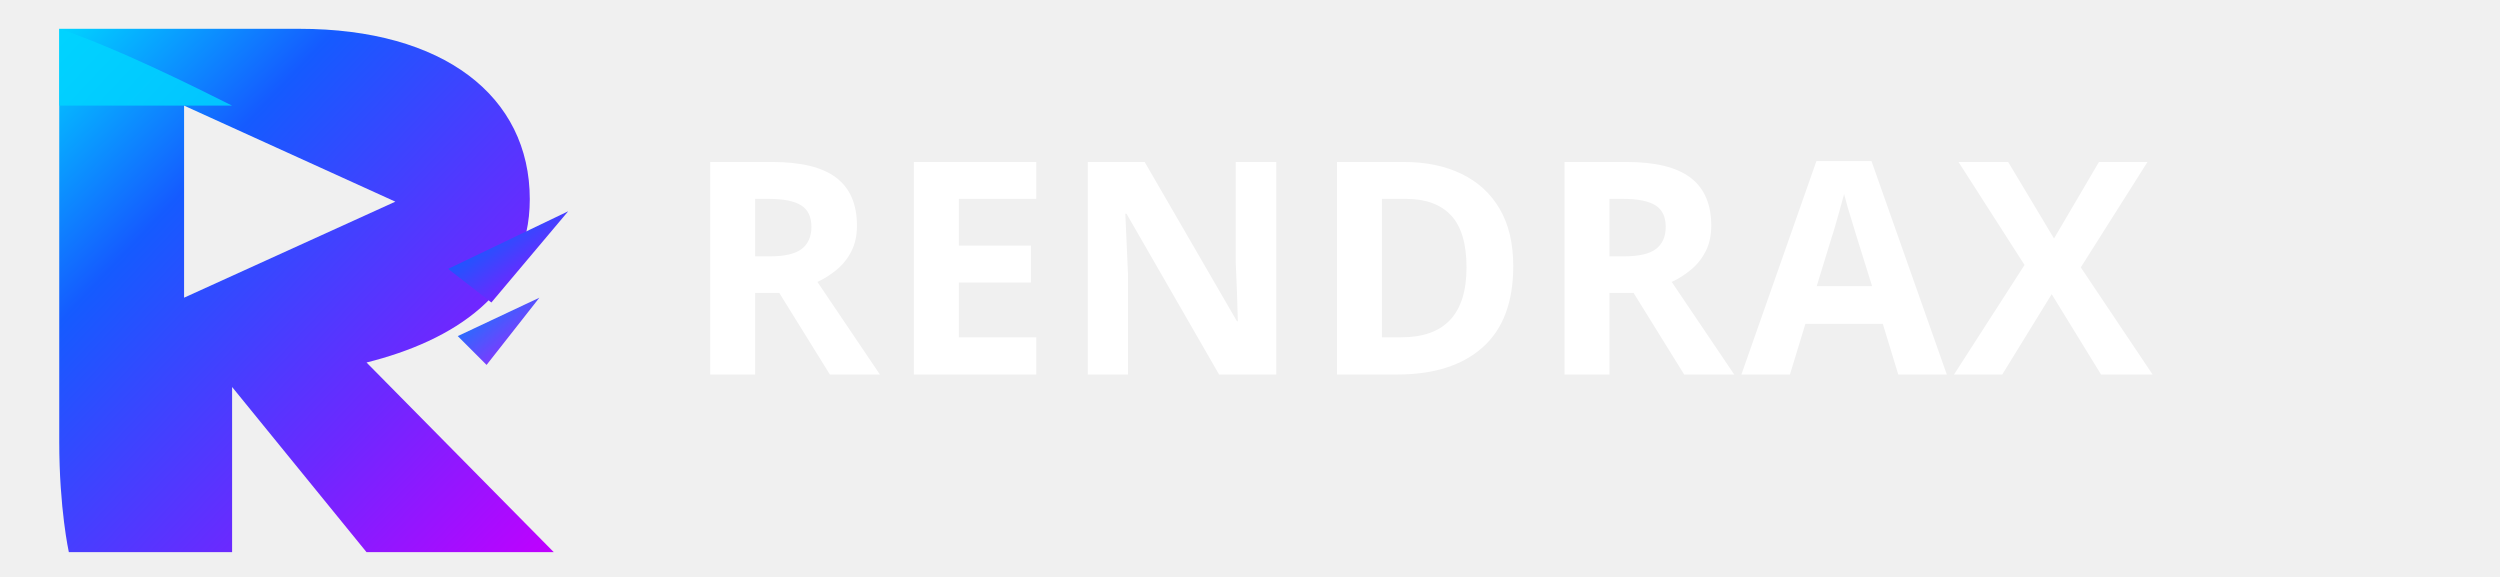
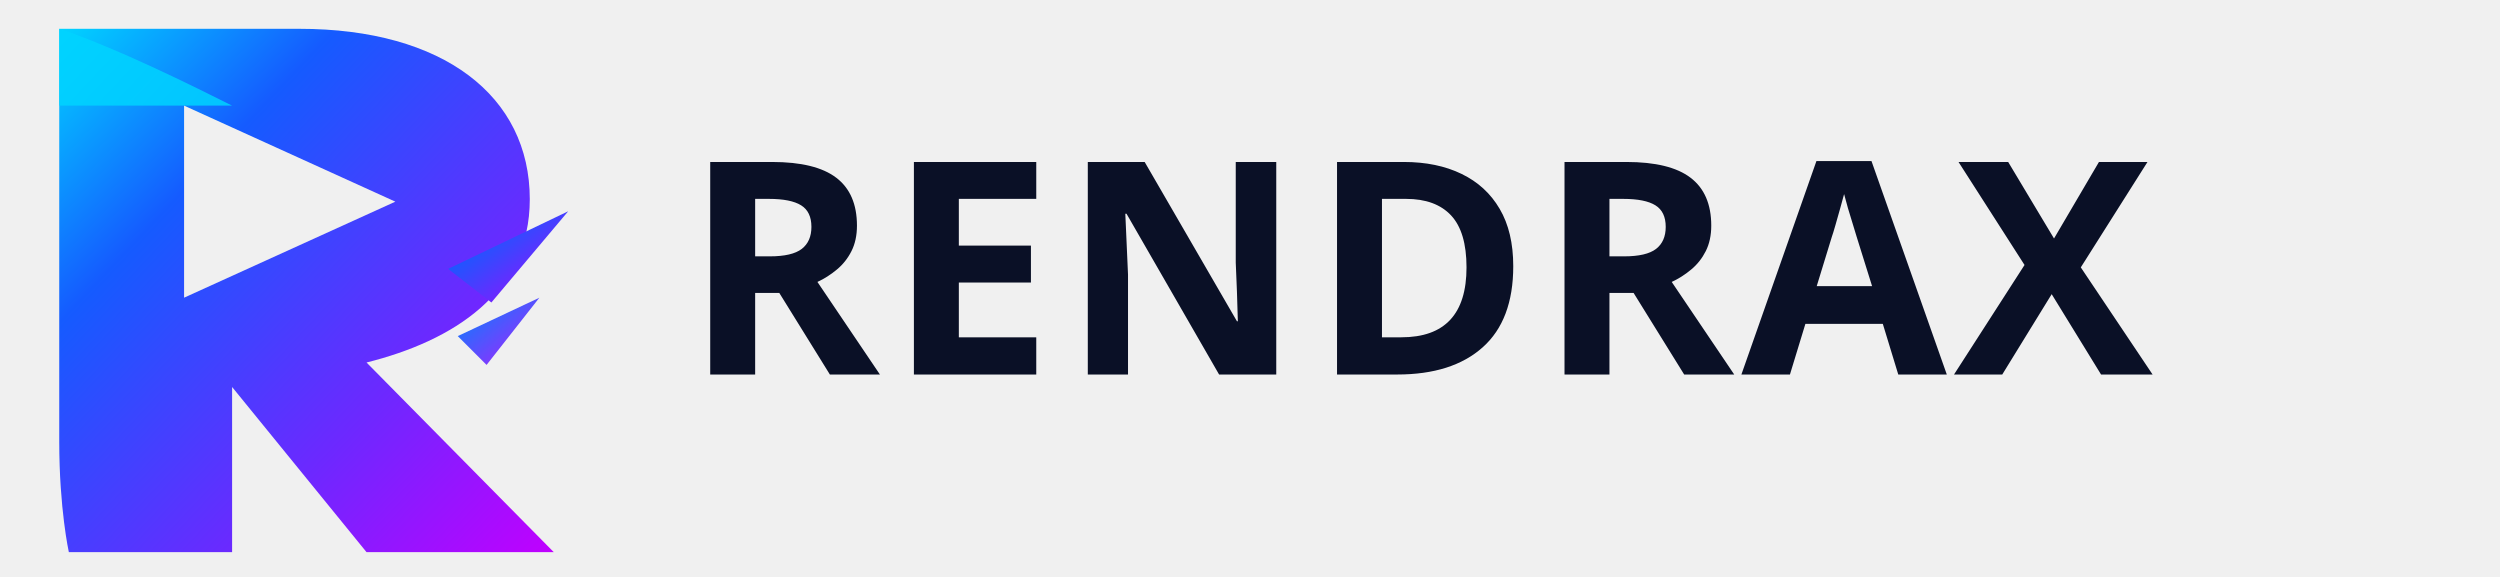
<svg xmlns="http://www.w3.org/2000/svg" viewBox="0 0 520 120" width="1024" height="236">
  <defs>
    <linearGradient id="rg" x1="0%" y1="0%" x2="100%" y2="100%">
      <stop offset="0%" stop-color="#00D4FF" />
      <stop offset="28%" stop-color="#155BFF" />
      <stop offset="68%" stop-color="#6D28FF" />
      <stop offset="100%" stop-color="#C000FF" />
    </linearGradient>
    <mask id="playHole" maskUnits="userSpaceOnUse">
      <rect x="0" y="0" width="120" height="120" fill="white" />
      <path d="M 38 22 L 82 42 L 38 62 Z" fill="black" />
    </mask>
  </defs>
  <g transform="translate(0,0)" mask="url(#playHole)">
    <path d="M 12 6 L 62 6 C 92 6 110 20 110 41.5 C 110 61 94 71 76 75.5 L 115 115 L 76 115 L 41 72 L 48 70 L 48 115 L 14 115 C 14 115 12 106 12 92 L 12 6 Z" fill="url(#rg)" />
    <path d="M 12 6 C 24 10 40 18 48 22 L 12 22 Z" fill="#00D4FF" opacity="0.85" />
  </g>
  <g>
    <path d="M 93 56 L 118 44 L 102 63 Z" fill="url(#rg)" />
    <path d="M 95 70 L 112 62 L 101 76 Z" fill="url(#rg)" opacity="0.9" />
  </g>
  <g font-family="'Space Grotesk','Syne','Geist','Sora',sans-serif" font-weight="800" letter-spacing="-0.02em">
-     <text x="142" y="78" font-size="62" fill="#FFFFFF" letter-spacing="1.5">RENDRAX</text>
+     <text x="142" y="78" font-size="62" fill="#0A1026" letter-spacing="1.5">RENDRAX</text>
  </g>
</svg>
